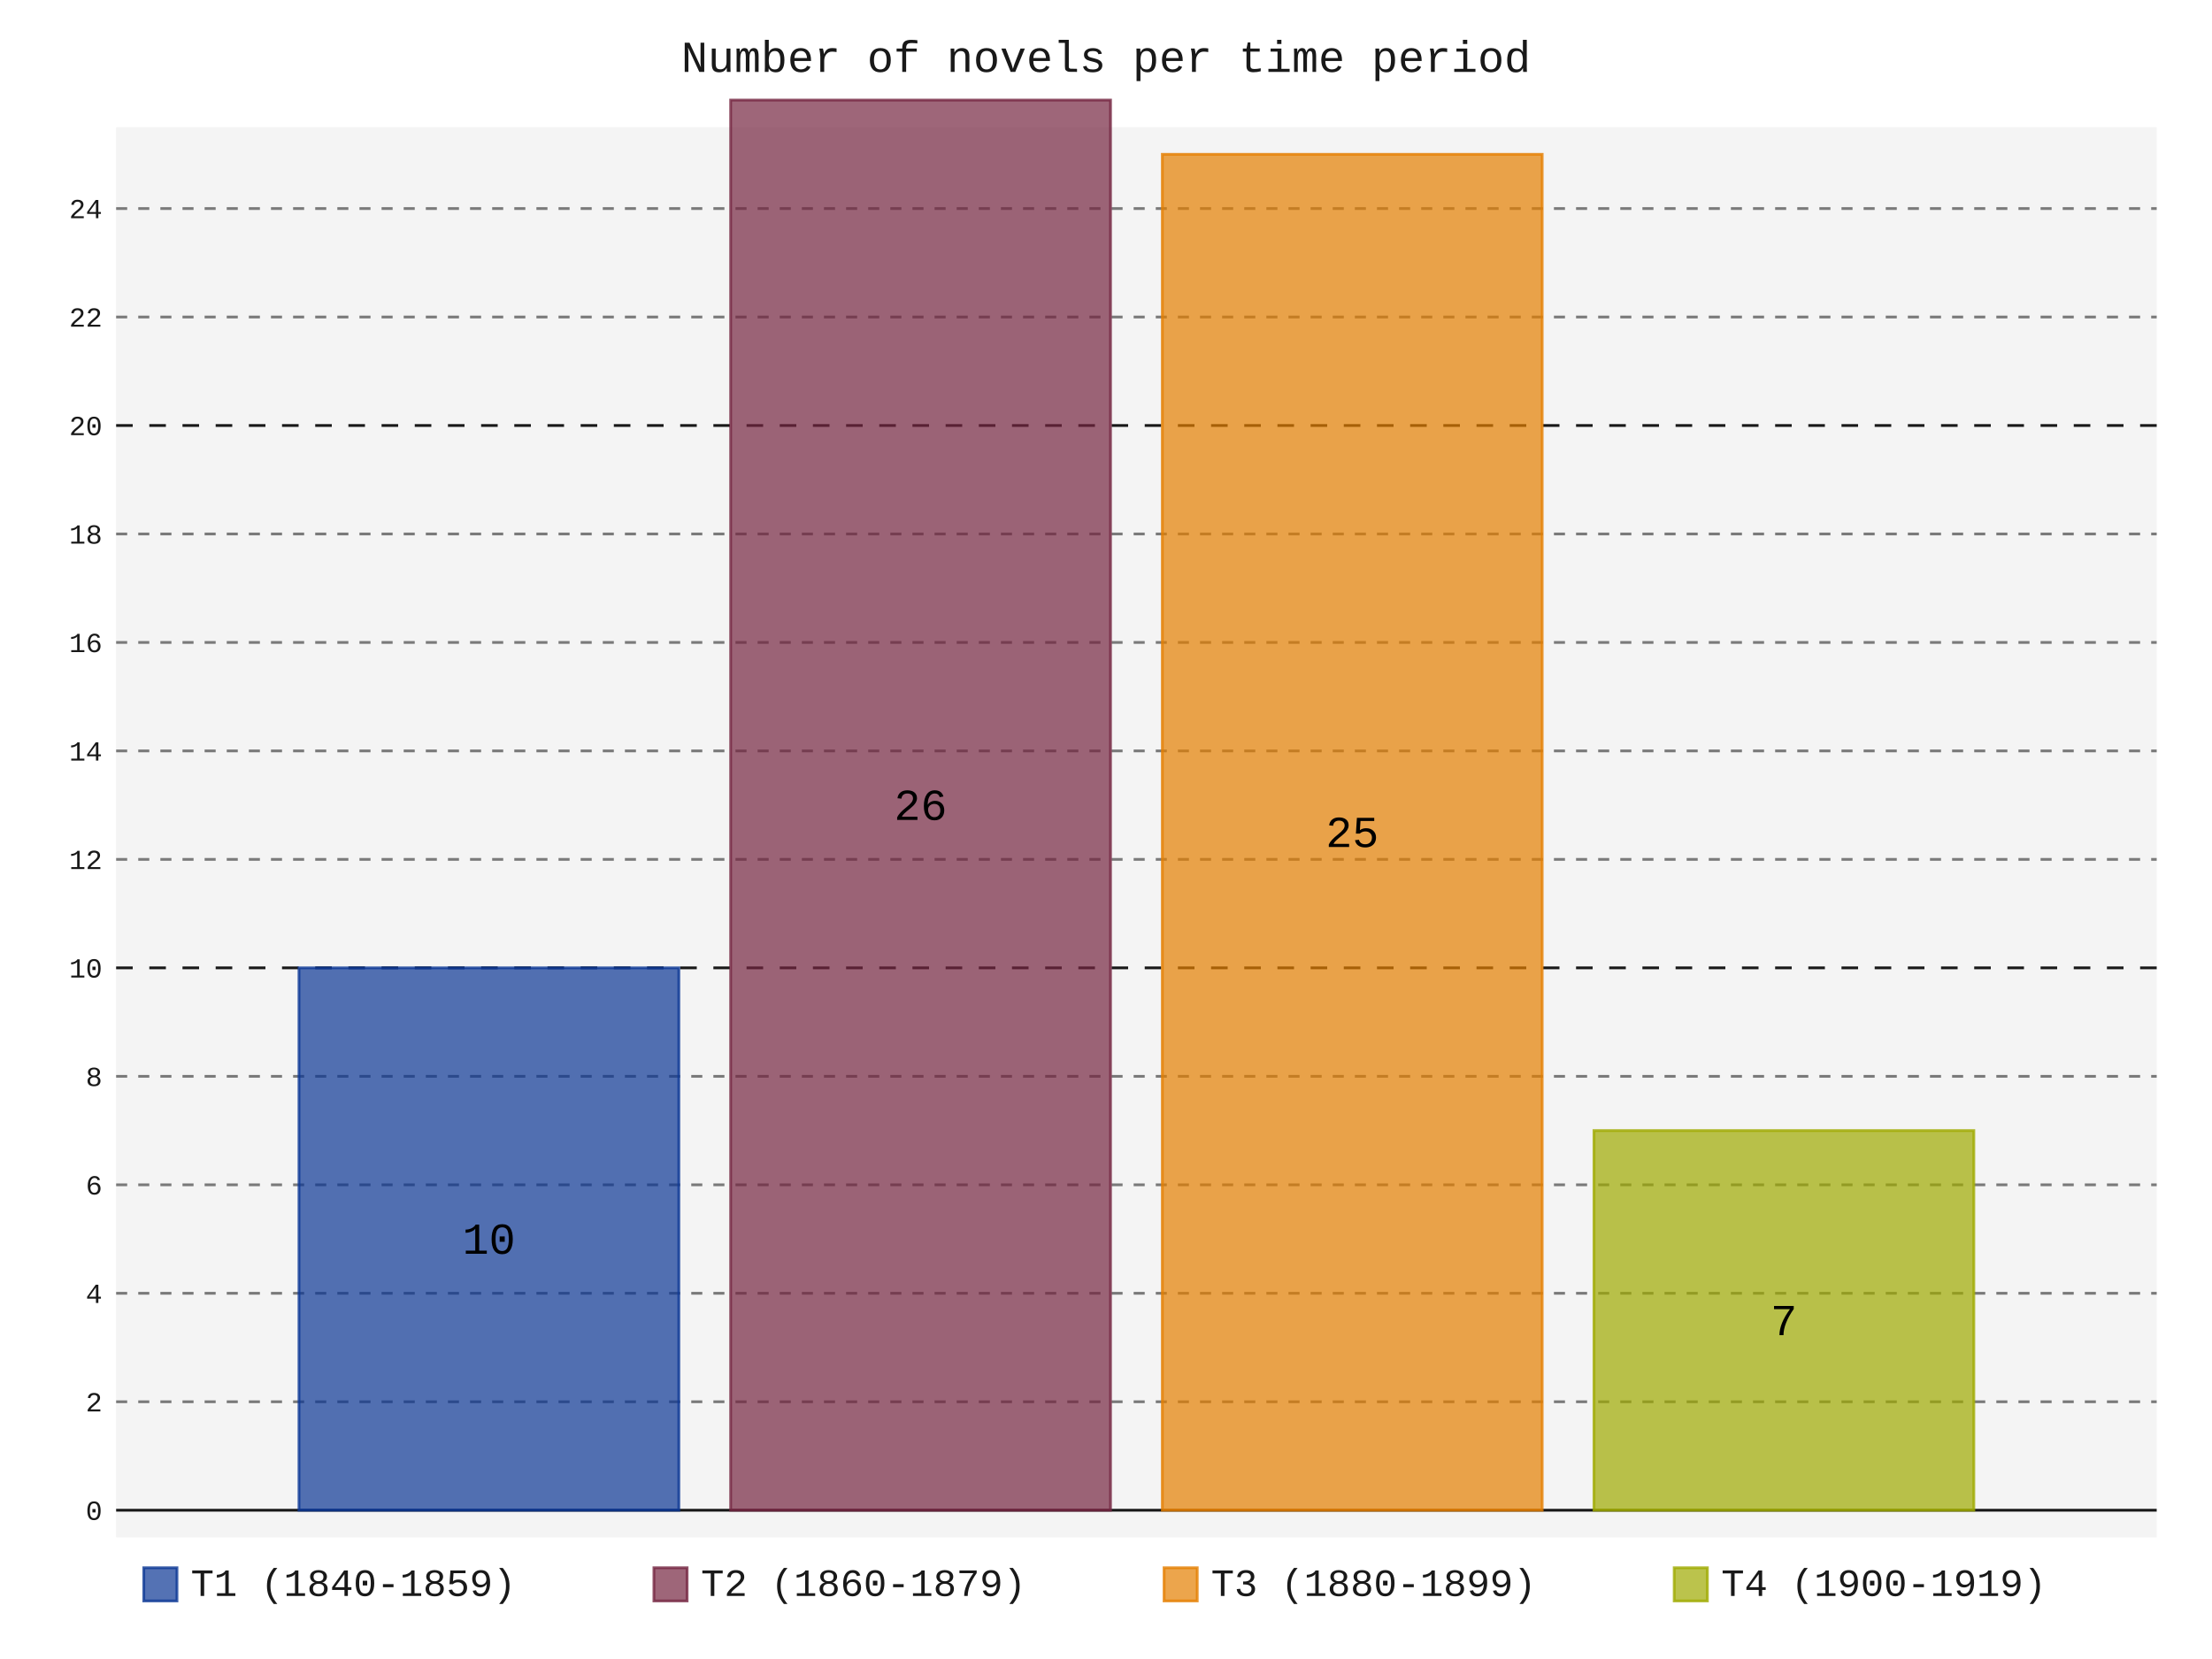
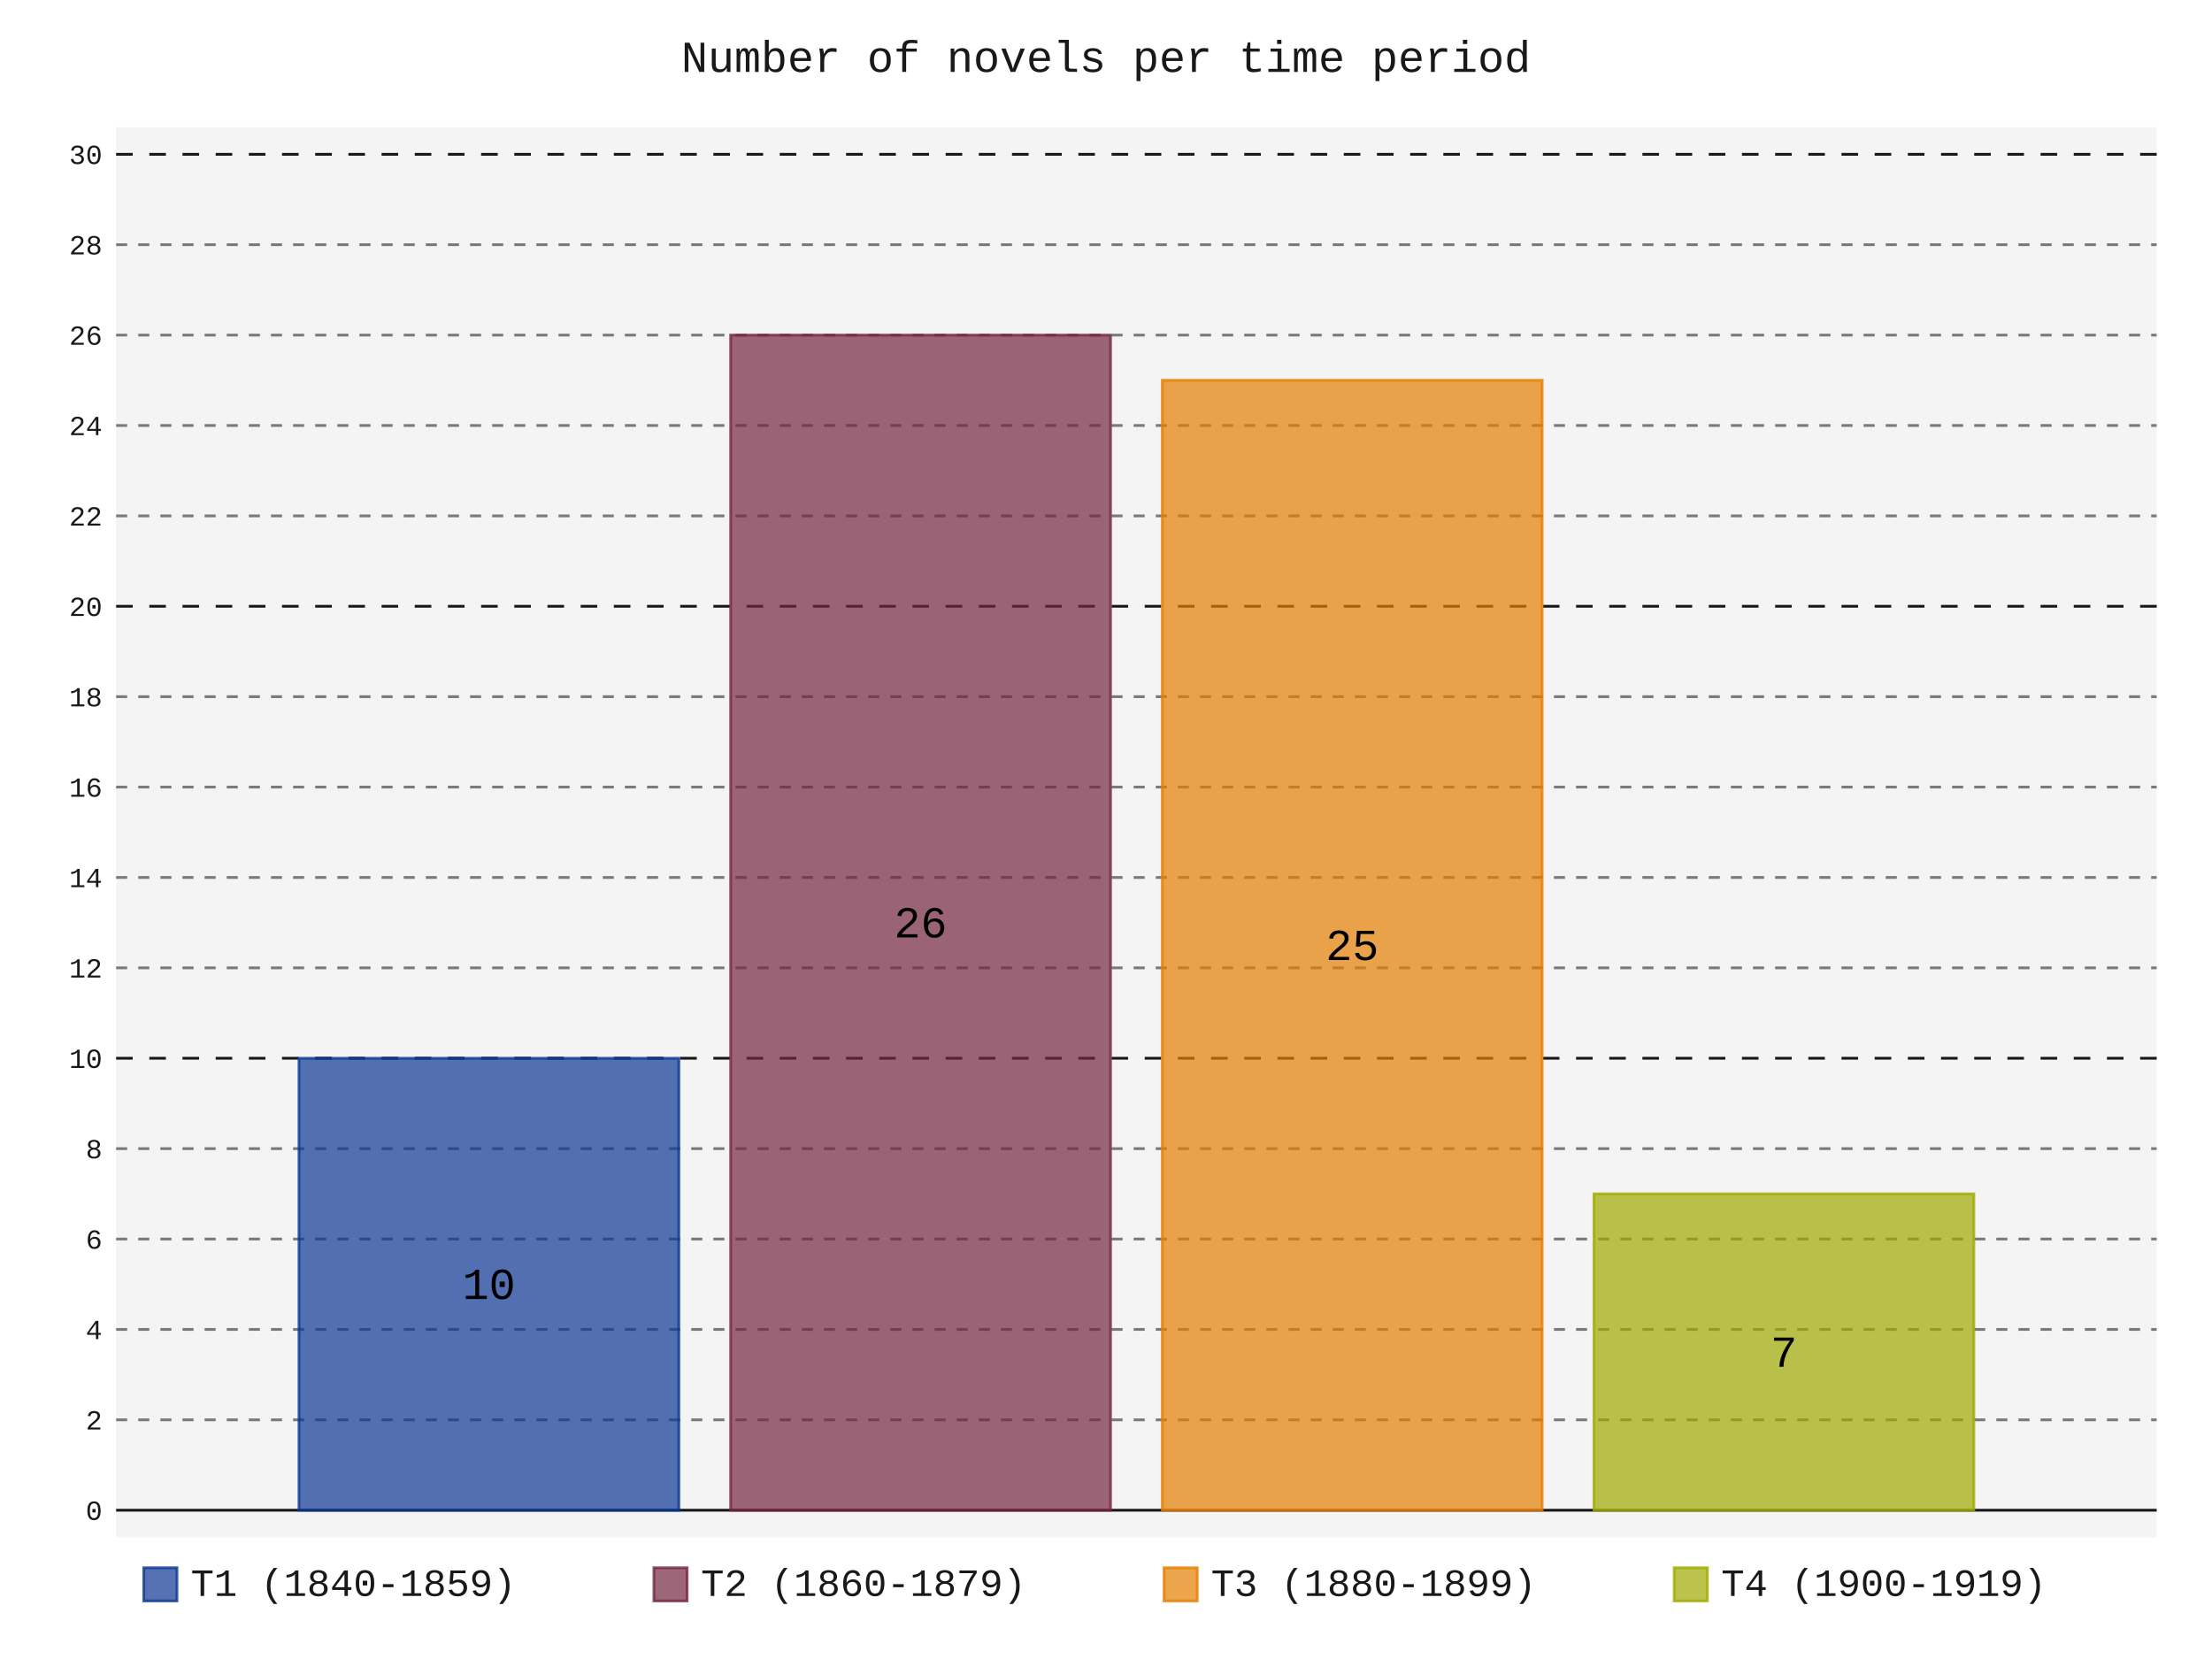
- <svg xmlns="http://www.w3.org/2000/svg" id="chart-f4f41c75-6503-498e-9658-8968ea4d1721" class="pygal-chart" viewBox="0 0 800 600">
+ <svg xmlns="http://www.w3.org/2000/svg" id="chart-fcac4cd1-df0c-448c-a540-0eaf9d872a46" class="pygal-chart" viewBox="0 0 800 600">
  <defs>
-     <style type="text/css">#chart-f4f41c75-6503-498e-9658-8968ea4d1721{-webkit-user-select:none;-webkit-font-smoothing:antialiased;font-family:Consolas,"Liberation Mono",Menlo,Courier,monospace}#chart-f4f41c75-6503-498e-9658-8968ea4d1721 .title{font-family:Consolas,"Liberation Mono",Menlo,Courier,monospace;font-size:16px}#chart-f4f41c75-6503-498e-9658-8968ea4d1721 .legends .legend text{font-family:Consolas,"Liberation Mono",Menlo,Courier,monospace;font-size:14px}#chart-f4f41c75-6503-498e-9658-8968ea4d1721 .axis text{font-family:Consolas,"Liberation Mono",Menlo,Courier,monospace;font-size:10px}#chart-f4f41c75-6503-498e-9658-8968ea4d1721 .axis text.major{font-family:Consolas,"Liberation Mono",Menlo,Courier,monospace;font-size:10px}#chart-f4f41c75-6503-498e-9658-8968ea4d1721 .text-overlay text.value{font-family:Consolas,"Liberation Mono",Menlo,Courier,monospace;font-size:16px}#chart-f4f41c75-6503-498e-9658-8968ea4d1721 .text-overlay text.label{font-family:Consolas,"Liberation Mono",Menlo,Courier,monospace;font-size:10px}#chart-f4f41c75-6503-498e-9658-8968ea4d1721 .tooltip{font-family:Consolas,"Liberation Mono",Menlo,Courier,monospace;font-size:14px}#chart-f4f41c75-6503-498e-9658-8968ea4d1721 text.no_data{font-family:Consolas,"Liberation Mono",Menlo,Courier,monospace;font-size:64px}
- #chart-f4f41c75-6503-498e-9658-8968ea4d1721{background-color:transparent}#chart-f4f41c75-6503-498e-9658-8968ea4d1721 path,#chart-f4f41c75-6503-498e-9658-8968ea4d1721 line,#chart-f4f41c75-6503-498e-9658-8968ea4d1721 rect,#chart-f4f41c75-6503-498e-9658-8968ea4d1721 circle{-webkit-transition:150ms;-moz-transition:150ms;transition:150ms}#chart-f4f41c75-6503-498e-9658-8968ea4d1721 .graph &gt; .background{fill:transparent}#chart-f4f41c75-6503-498e-9658-8968ea4d1721 .plot &gt; .background{fill:rgba(240,240,240,0.7)}#chart-f4f41c75-6503-498e-9658-8968ea4d1721 .graph{fill:rgba(0,0,0,0.9)}#chart-f4f41c75-6503-498e-9658-8968ea4d1721 text.no_data{fill:rgba(0,0,0,0.9)}#chart-f4f41c75-6503-498e-9658-8968ea4d1721 .title{fill:rgba(0,0,0,0.9)}#chart-f4f41c75-6503-498e-9658-8968ea4d1721 .legends .legend text{fill:rgba(0,0,0,0.9)}#chart-f4f41c75-6503-498e-9658-8968ea4d1721 .legends .legend:hover text{fill:rgba(0,0,0,0.9)}#chart-f4f41c75-6503-498e-9658-8968ea4d1721 .axis .line{stroke:rgba(0,0,0,0.9)}#chart-f4f41c75-6503-498e-9658-8968ea4d1721 .axis .guide.line{stroke:rgba(0,0,0,0.5)}#chart-f4f41c75-6503-498e-9658-8968ea4d1721 .axis .major.line{stroke:rgba(0,0,0,0.9)}#chart-f4f41c75-6503-498e-9658-8968ea4d1721 .axis text.major{fill:rgba(0,0,0,0.9)}#chart-f4f41c75-6503-498e-9658-8968ea4d1721 .axis.y .guides:hover .guide.line,#chart-f4f41c75-6503-498e-9658-8968ea4d1721 .line-graph .axis.x .guides:hover .guide.line,#chart-f4f41c75-6503-498e-9658-8968ea4d1721 .stackedline-graph .axis.x .guides:hover .guide.line,#chart-f4f41c75-6503-498e-9658-8968ea4d1721 .xy-graph .axis.x .guides:hover .guide.line{stroke:rgba(0,0,0,0.9)}#chart-f4f41c75-6503-498e-9658-8968ea4d1721 .axis .guides:hover text{fill:rgba(0,0,0,0.9)}#chart-f4f41c75-6503-498e-9658-8968ea4d1721 .reactive{fill-opacity:.7;stroke-opacity:.8}#chart-f4f41c75-6503-498e-9658-8968ea4d1721 .ci{stroke:rgba(0,0,0,0.9)}#chart-f4f41c75-6503-498e-9658-8968ea4d1721 .reactive.active,#chart-f4f41c75-6503-498e-9658-8968ea4d1721 .active .reactive{fill-opacity:.8;stroke-opacity:.9;stroke-width:4}#chart-f4f41c75-6503-498e-9658-8968ea4d1721 .ci .reactive.active{stroke-width:1.5}#chart-f4f41c75-6503-498e-9658-8968ea4d1721 .series text{fill:rgba(0,0,0,0.9)}#chart-f4f41c75-6503-498e-9658-8968ea4d1721 .tooltip rect{fill:rgba(240,240,240,0.7);stroke:rgba(0,0,0,0.9);-webkit-transition:opacity 150ms;-moz-transition:opacity 150ms;transition:opacity 150ms}#chart-f4f41c75-6503-498e-9658-8968ea4d1721 .tooltip .label{fill:rgba(0,0,0,0.9)}#chart-f4f41c75-6503-498e-9658-8968ea4d1721 .tooltip .label{fill:rgba(0,0,0,0.9)}#chart-f4f41c75-6503-498e-9658-8968ea4d1721 .tooltip .legend{font-size:.8em;fill:rgba(0,0,0,0.5)}#chart-f4f41c75-6503-498e-9658-8968ea4d1721 .tooltip .x_label{font-size:.6em;fill:rgba(0,0,0,0.9)}#chart-f4f41c75-6503-498e-9658-8968ea4d1721 .tooltip .xlink{font-size:.5em;text-decoration:underline}#chart-f4f41c75-6503-498e-9658-8968ea4d1721 .tooltip .value{font-size:1.5em}#chart-f4f41c75-6503-498e-9658-8968ea4d1721 .bound{font-size:.5em}#chart-f4f41c75-6503-498e-9658-8968ea4d1721 .max-value{font-size:.75em;fill:rgba(0,0,0,0.5)}#chart-f4f41c75-6503-498e-9658-8968ea4d1721 .map-element{fill:rgba(240,240,240,0.7);stroke:rgba(0,0,0,0.5) !important}#chart-f4f41c75-6503-498e-9658-8968ea4d1721 .map-element .reactive{fill-opacity:inherit;stroke-opacity:inherit}#chart-f4f41c75-6503-498e-9658-8968ea4d1721 .color-0,#chart-f4f41c75-6503-498e-9658-8968ea4d1721 .color-0 a:visited{stroke:rgb(12,55,149);fill:rgb(12,55,149)}#chart-f4f41c75-6503-498e-9658-8968ea4d1721 .color-1,#chart-f4f41c75-6503-498e-9658-8968ea4d1721 .color-1 a:visited{stroke:rgb(117,38,65);fill:rgb(117,38,65)}#chart-f4f41c75-6503-498e-9658-8968ea4d1721 .color-2,#chart-f4f41c75-6503-498e-9658-8968ea4d1721 .color-2 a:visited{stroke:rgb(228,127,0);fill:rgb(228,127,0)}#chart-f4f41c75-6503-498e-9658-8968ea4d1721 .color-3,#chart-f4f41c75-6503-498e-9658-8968ea4d1721 .color-3 a:visited{stroke:rgb(159,170,0);fill:rgb(159,170,0)}#chart-f4f41c75-6503-498e-9658-8968ea4d1721 .text-overlay .color-0 text{fill:black}#chart-f4f41c75-6503-498e-9658-8968ea4d1721 .text-overlay .color-1 text{fill:black}#chart-f4f41c75-6503-498e-9658-8968ea4d1721 .text-overlay .color-2 text{fill:black}#chart-f4f41c75-6503-498e-9658-8968ea4d1721 .text-overlay .color-3 text{fill:black}
- #chart-f4f41c75-6503-498e-9658-8968ea4d1721 text.no_data{text-anchor:middle}#chart-f4f41c75-6503-498e-9658-8968ea4d1721 .guide.line{fill:none}#chart-f4f41c75-6503-498e-9658-8968ea4d1721 .centered{text-anchor:middle}#chart-f4f41c75-6503-498e-9658-8968ea4d1721 .title{text-anchor:middle}#chart-f4f41c75-6503-498e-9658-8968ea4d1721 .legends .legend text{fill-opacity:1}#chart-f4f41c75-6503-498e-9658-8968ea4d1721 .axis.x text{text-anchor:middle}#chart-f4f41c75-6503-498e-9658-8968ea4d1721 .axis.x:not(.web) text[transform]{text-anchor:start}#chart-f4f41c75-6503-498e-9658-8968ea4d1721 .axis.x:not(.web) text[transform].backwards{text-anchor:end}#chart-f4f41c75-6503-498e-9658-8968ea4d1721 .axis.y text{text-anchor:end}#chart-f4f41c75-6503-498e-9658-8968ea4d1721 .axis.y text[transform].backwards{text-anchor:start}#chart-f4f41c75-6503-498e-9658-8968ea4d1721 .axis.y2 text{text-anchor:start}#chart-f4f41c75-6503-498e-9658-8968ea4d1721 .axis.y2 text[transform].backwards{text-anchor:end}#chart-f4f41c75-6503-498e-9658-8968ea4d1721 .axis .guide.line{stroke-dasharray:4,4}#chart-f4f41c75-6503-498e-9658-8968ea4d1721 .axis .major.guide.line{stroke-dasharray:6,6}#chart-f4f41c75-6503-498e-9658-8968ea4d1721 .horizontal .axis.y .guide.line,#chart-f4f41c75-6503-498e-9658-8968ea4d1721 .horizontal .axis.y2 .guide.line,#chart-f4f41c75-6503-498e-9658-8968ea4d1721 .vertical .axis.x .guide.line{opacity:0}#chart-f4f41c75-6503-498e-9658-8968ea4d1721 .horizontal .axis.always_show .guide.line,#chart-f4f41c75-6503-498e-9658-8968ea4d1721 .vertical .axis.always_show .guide.line{opacity:1 !important}#chart-f4f41c75-6503-498e-9658-8968ea4d1721 .axis.y .guides:hover .guide.line,#chart-f4f41c75-6503-498e-9658-8968ea4d1721 .axis.y2 .guides:hover .guide.line,#chart-f4f41c75-6503-498e-9658-8968ea4d1721 .axis.x .guides:hover .guide.line{opacity:1}#chart-f4f41c75-6503-498e-9658-8968ea4d1721 .axis .guides:hover text{opacity:1}#chart-f4f41c75-6503-498e-9658-8968ea4d1721 .nofill{fill:none}#chart-f4f41c75-6503-498e-9658-8968ea4d1721 .subtle-fill{fill-opacity:.2}#chart-f4f41c75-6503-498e-9658-8968ea4d1721 .dot{stroke-width:1px;fill-opacity:1}#chart-f4f41c75-6503-498e-9658-8968ea4d1721 .dot.active{stroke-width:5px}#chart-f4f41c75-6503-498e-9658-8968ea4d1721 .dot.negative{fill:transparent}#chart-f4f41c75-6503-498e-9658-8968ea4d1721 text,#chart-f4f41c75-6503-498e-9658-8968ea4d1721 tspan{stroke:none !important}#chart-f4f41c75-6503-498e-9658-8968ea4d1721 .series text.active{opacity:1}#chart-f4f41c75-6503-498e-9658-8968ea4d1721 .tooltip rect{fill-opacity:.95;stroke-width:.5}#chart-f4f41c75-6503-498e-9658-8968ea4d1721 .tooltip text{fill-opacity:1}#chart-f4f41c75-6503-498e-9658-8968ea4d1721 .showable{visibility:hidden}#chart-f4f41c75-6503-498e-9658-8968ea4d1721 .showable.shown{visibility:visible}#chart-f4f41c75-6503-498e-9658-8968ea4d1721 .gauge-background{fill:rgba(229,229,229,1);stroke:none}#chart-f4f41c75-6503-498e-9658-8968ea4d1721 .bg-lines{stroke:transparent;stroke-width:2px}</style>
+     <style type="text/css">#chart-fcac4cd1-df0c-448c-a540-0eaf9d872a46{-webkit-user-select:none;-webkit-font-smoothing:antialiased;font-family:Consolas,"Liberation Mono",Menlo,Courier,monospace}#chart-fcac4cd1-df0c-448c-a540-0eaf9d872a46 .title{font-family:Consolas,"Liberation Mono",Menlo,Courier,monospace;font-size:16px}#chart-fcac4cd1-df0c-448c-a540-0eaf9d872a46 .legends .legend text{font-family:Consolas,"Liberation Mono",Menlo,Courier,monospace;font-size:14px}#chart-fcac4cd1-df0c-448c-a540-0eaf9d872a46 .axis text{font-family:Consolas,"Liberation Mono",Menlo,Courier,monospace;font-size:10px}#chart-fcac4cd1-df0c-448c-a540-0eaf9d872a46 .axis text.major{font-family:Consolas,"Liberation Mono",Menlo,Courier,monospace;font-size:10px}#chart-fcac4cd1-df0c-448c-a540-0eaf9d872a46 .text-overlay text.value{font-family:Consolas,"Liberation Mono",Menlo,Courier,monospace;font-size:16px}#chart-fcac4cd1-df0c-448c-a540-0eaf9d872a46 .text-overlay text.label{font-family:Consolas,"Liberation Mono",Menlo,Courier,monospace;font-size:10px}#chart-fcac4cd1-df0c-448c-a540-0eaf9d872a46 .tooltip{font-family:Consolas,"Liberation Mono",Menlo,Courier,monospace;font-size:14px}#chart-fcac4cd1-df0c-448c-a540-0eaf9d872a46 text.no_data{font-family:Consolas,"Liberation Mono",Menlo,Courier,monospace;font-size:64px}
+ #chart-fcac4cd1-df0c-448c-a540-0eaf9d872a46{background-color:transparent}#chart-fcac4cd1-df0c-448c-a540-0eaf9d872a46 path,#chart-fcac4cd1-df0c-448c-a540-0eaf9d872a46 line,#chart-fcac4cd1-df0c-448c-a540-0eaf9d872a46 rect,#chart-fcac4cd1-df0c-448c-a540-0eaf9d872a46 circle{-webkit-transition:150ms;-moz-transition:150ms;transition:150ms}#chart-fcac4cd1-df0c-448c-a540-0eaf9d872a46 .graph &gt; .background{fill:transparent}#chart-fcac4cd1-df0c-448c-a540-0eaf9d872a46 .plot &gt; .background{fill:rgba(240,240,240,0.7)}#chart-fcac4cd1-df0c-448c-a540-0eaf9d872a46 .graph{fill:rgba(0,0,0,0.9)}#chart-fcac4cd1-df0c-448c-a540-0eaf9d872a46 text.no_data{fill:rgba(0,0,0,0.9)}#chart-fcac4cd1-df0c-448c-a540-0eaf9d872a46 .title{fill:rgba(0,0,0,0.9)}#chart-fcac4cd1-df0c-448c-a540-0eaf9d872a46 .legends .legend text{fill:rgba(0,0,0,0.9)}#chart-fcac4cd1-df0c-448c-a540-0eaf9d872a46 .legends .legend:hover text{fill:rgba(0,0,0,0.9)}#chart-fcac4cd1-df0c-448c-a540-0eaf9d872a46 .axis .line{stroke:rgba(0,0,0,0.9)}#chart-fcac4cd1-df0c-448c-a540-0eaf9d872a46 .axis .guide.line{stroke:rgba(0,0,0,0.5)}#chart-fcac4cd1-df0c-448c-a540-0eaf9d872a46 .axis .major.line{stroke:rgba(0,0,0,0.9)}#chart-fcac4cd1-df0c-448c-a540-0eaf9d872a46 .axis text.major{fill:rgba(0,0,0,0.9)}#chart-fcac4cd1-df0c-448c-a540-0eaf9d872a46 .axis.y .guides:hover .guide.line,#chart-fcac4cd1-df0c-448c-a540-0eaf9d872a46 .line-graph .axis.x .guides:hover .guide.line,#chart-fcac4cd1-df0c-448c-a540-0eaf9d872a46 .stackedline-graph .axis.x .guides:hover .guide.line,#chart-fcac4cd1-df0c-448c-a540-0eaf9d872a46 .xy-graph .axis.x .guides:hover .guide.line{stroke:rgba(0,0,0,0.9)}#chart-fcac4cd1-df0c-448c-a540-0eaf9d872a46 .axis .guides:hover text{fill:rgba(0,0,0,0.9)}#chart-fcac4cd1-df0c-448c-a540-0eaf9d872a46 .reactive{fill-opacity:.7;stroke-opacity:.8}#chart-fcac4cd1-df0c-448c-a540-0eaf9d872a46 .ci{stroke:rgba(0,0,0,0.9)}#chart-fcac4cd1-df0c-448c-a540-0eaf9d872a46 .reactive.active,#chart-fcac4cd1-df0c-448c-a540-0eaf9d872a46 .active .reactive{fill-opacity:.8;stroke-opacity:.9;stroke-width:4}#chart-fcac4cd1-df0c-448c-a540-0eaf9d872a46 .ci .reactive.active{stroke-width:1.5}#chart-fcac4cd1-df0c-448c-a540-0eaf9d872a46 .series text{fill:rgba(0,0,0,0.9)}#chart-fcac4cd1-df0c-448c-a540-0eaf9d872a46 .tooltip rect{fill:rgba(240,240,240,0.7);stroke:rgba(0,0,0,0.9);-webkit-transition:opacity 150ms;-moz-transition:opacity 150ms;transition:opacity 150ms}#chart-fcac4cd1-df0c-448c-a540-0eaf9d872a46 .tooltip .label{fill:rgba(0,0,0,0.9)}#chart-fcac4cd1-df0c-448c-a540-0eaf9d872a46 .tooltip .label{fill:rgba(0,0,0,0.9)}#chart-fcac4cd1-df0c-448c-a540-0eaf9d872a46 .tooltip .legend{font-size:.8em;fill:rgba(0,0,0,0.5)}#chart-fcac4cd1-df0c-448c-a540-0eaf9d872a46 .tooltip .x_label{font-size:.6em;fill:rgba(0,0,0,0.9)}#chart-fcac4cd1-df0c-448c-a540-0eaf9d872a46 .tooltip .xlink{font-size:.5em;text-decoration:underline}#chart-fcac4cd1-df0c-448c-a540-0eaf9d872a46 .tooltip .value{font-size:1.5em}#chart-fcac4cd1-df0c-448c-a540-0eaf9d872a46 .bound{font-size:.5em}#chart-fcac4cd1-df0c-448c-a540-0eaf9d872a46 .max-value{font-size:.75em;fill:rgba(0,0,0,0.5)}#chart-fcac4cd1-df0c-448c-a540-0eaf9d872a46 .map-element{fill:rgba(240,240,240,0.7);stroke:rgba(0,0,0,0.5) !important}#chart-fcac4cd1-df0c-448c-a540-0eaf9d872a46 .map-element .reactive{fill-opacity:inherit;stroke-opacity:inherit}#chart-fcac4cd1-df0c-448c-a540-0eaf9d872a46 .color-0,#chart-fcac4cd1-df0c-448c-a540-0eaf9d872a46 .color-0 a:visited{stroke:rgb(12,55,149);fill:rgb(12,55,149)}#chart-fcac4cd1-df0c-448c-a540-0eaf9d872a46 .color-1,#chart-fcac4cd1-df0c-448c-a540-0eaf9d872a46 .color-1 a:visited{stroke:rgb(117,38,65);fill:rgb(117,38,65)}#chart-fcac4cd1-df0c-448c-a540-0eaf9d872a46 .color-2,#chart-fcac4cd1-df0c-448c-a540-0eaf9d872a46 .color-2 a:visited{stroke:rgb(228,127,0);fill:rgb(228,127,0)}#chart-fcac4cd1-df0c-448c-a540-0eaf9d872a46 .color-3,#chart-fcac4cd1-df0c-448c-a540-0eaf9d872a46 .color-3 a:visited{stroke:rgb(159,170,0);fill:rgb(159,170,0)}#chart-fcac4cd1-df0c-448c-a540-0eaf9d872a46 .text-overlay .color-0 text{fill:black}#chart-fcac4cd1-df0c-448c-a540-0eaf9d872a46 .text-overlay .color-1 text{fill:black}#chart-fcac4cd1-df0c-448c-a540-0eaf9d872a46 .text-overlay .color-2 text{fill:black}#chart-fcac4cd1-df0c-448c-a540-0eaf9d872a46 .text-overlay .color-3 text{fill:black}
+ #chart-fcac4cd1-df0c-448c-a540-0eaf9d872a46 text.no_data{text-anchor:middle}#chart-fcac4cd1-df0c-448c-a540-0eaf9d872a46 .guide.line{fill:none}#chart-fcac4cd1-df0c-448c-a540-0eaf9d872a46 .centered{text-anchor:middle}#chart-fcac4cd1-df0c-448c-a540-0eaf9d872a46 .title{text-anchor:middle}#chart-fcac4cd1-df0c-448c-a540-0eaf9d872a46 .legends .legend text{fill-opacity:1}#chart-fcac4cd1-df0c-448c-a540-0eaf9d872a46 .axis.x text{text-anchor:middle}#chart-fcac4cd1-df0c-448c-a540-0eaf9d872a46 .axis.x:not(.web) text[transform]{text-anchor:start}#chart-fcac4cd1-df0c-448c-a540-0eaf9d872a46 .axis.x:not(.web) text[transform].backwards{text-anchor:end}#chart-fcac4cd1-df0c-448c-a540-0eaf9d872a46 .axis.y text{text-anchor:end}#chart-fcac4cd1-df0c-448c-a540-0eaf9d872a46 .axis.y text[transform].backwards{text-anchor:start}#chart-fcac4cd1-df0c-448c-a540-0eaf9d872a46 .axis.y2 text{text-anchor:start}#chart-fcac4cd1-df0c-448c-a540-0eaf9d872a46 .axis.y2 text[transform].backwards{text-anchor:end}#chart-fcac4cd1-df0c-448c-a540-0eaf9d872a46 .axis .guide.line{stroke-dasharray:4,4}#chart-fcac4cd1-df0c-448c-a540-0eaf9d872a46 .axis .major.guide.line{stroke-dasharray:6,6}#chart-fcac4cd1-df0c-448c-a540-0eaf9d872a46 .horizontal .axis.y .guide.line,#chart-fcac4cd1-df0c-448c-a540-0eaf9d872a46 .horizontal .axis.y2 .guide.line,#chart-fcac4cd1-df0c-448c-a540-0eaf9d872a46 .vertical .axis.x .guide.line{opacity:0}#chart-fcac4cd1-df0c-448c-a540-0eaf9d872a46 .horizontal .axis.always_show .guide.line,#chart-fcac4cd1-df0c-448c-a540-0eaf9d872a46 .vertical .axis.always_show .guide.line{opacity:1 !important}#chart-fcac4cd1-df0c-448c-a540-0eaf9d872a46 .axis.y .guides:hover .guide.line,#chart-fcac4cd1-df0c-448c-a540-0eaf9d872a46 .axis.y2 .guides:hover .guide.line,#chart-fcac4cd1-df0c-448c-a540-0eaf9d872a46 .axis.x .guides:hover .guide.line{opacity:1}#chart-fcac4cd1-df0c-448c-a540-0eaf9d872a46 .axis .guides:hover text{opacity:1}#chart-fcac4cd1-df0c-448c-a540-0eaf9d872a46 .nofill{fill:none}#chart-fcac4cd1-df0c-448c-a540-0eaf9d872a46 .subtle-fill{fill-opacity:.2}#chart-fcac4cd1-df0c-448c-a540-0eaf9d872a46 .dot{stroke-width:1px;fill-opacity:1}#chart-fcac4cd1-df0c-448c-a540-0eaf9d872a46 .dot.active{stroke-width:5px}#chart-fcac4cd1-df0c-448c-a540-0eaf9d872a46 .dot.negative{fill:transparent}#chart-fcac4cd1-df0c-448c-a540-0eaf9d872a46 text,#chart-fcac4cd1-df0c-448c-a540-0eaf9d872a46 tspan{stroke:none !important}#chart-fcac4cd1-df0c-448c-a540-0eaf9d872a46 .series text.active{opacity:1}#chart-fcac4cd1-df0c-448c-a540-0eaf9d872a46 .tooltip rect{fill-opacity:.95;stroke-width:.5}#chart-fcac4cd1-df0c-448c-a540-0eaf9d872a46 .tooltip text{fill-opacity:1}#chart-fcac4cd1-df0c-448c-a540-0eaf9d872a46 .showable{visibility:hidden}#chart-fcac4cd1-df0c-448c-a540-0eaf9d872a46 .showable.shown{visibility:visible}#chart-fcac4cd1-df0c-448c-a540-0eaf9d872a46 .gauge-background{fill:rgba(229,229,229,1);stroke:none}#chart-fcac4cd1-df0c-448c-a540-0eaf9d872a46 .bg-lines{stroke:transparent;stroke-width:2px}</style>
  </defs>
  <g class="graph bar-graph vertical">
    <rect class="background" height="600" width="800" x="0" y="0" />
    <g class="plot" transform="translate(42, 46)">
      <rect class="background" height="510.0" width="738.0" x="0" y="0" />
      <g class="axis y always_show">
        <g class="guides">
          <path class="axis major line" d="M0 500.192 h738" />
          <text class="major" x="-5" y="503.692">0</text>
        </g>
        <g class="guides">
-           <path class="guide line" d="M0 460.962 h738" />
-           <text class="" x="-5" y="464.462">2</text>
+           <path class="guide line" d="M0 467.5 h738" />
+           <text class="" x="-5" y="471.0">2</text>
        </g>
        <g class="guides">
-           <path class="guide line" d="M0 421.731 h738" />
-           <text class="" x="-5" y="425.231">4</text>
+           <path class="guide line" d="M0 434.808 h738" />
+           <text class="" x="-5" y="438.308">4</text>
        </g>
        <g class="guides">
-           <path class="guide line" d="M0 382.5 h738" />
-           <text class="" x="-5" y="386.0">6</text>
+           <path class="guide line" d="M0 402.115 h738" />
+           <text class="" x="-5" y="405.615">6</text>
        </g>
        <g class="guides">
-           <path class="guide line" d="M0 343.269 h738" />
-           <text class="" x="-5" y="346.769">8</text>
+           <path class="guide line" d="M0 369.423 h738" />
+           <text class="" x="-5" y="372.923">8</text>
        </g>
        <g class="guides">
-           <path class="major guide line" d="M0 304.038 h738" />
-           <text class="major" x="-5" y="307.538">10</text>
+           <path class="major guide line" d="M0 336.731 h738" />
+           <text class="major" x="-5" y="340.231">10</text>
        </g>
        <g class="guides">
-           <path class="guide line" d="M0 264.808 h738" />
-           <text class="" x="-5" y="268.308">12</text>
+           <path class="guide line" d="M0 304.038 h738" />
+           <text class="" x="-5" y="307.538">12</text>
        </g>
        <g class="guides">
-           <path class="guide line" d="M0 225.577 h738" />
-           <text class="" x="-5" y="229.077">14</text>
+           <path class="guide line" d="M0 271.346 h738" />
+           <text class="" x="-5" y="274.846">14</text>
        </g>
        <g class="guides">
-           <path class="guide line" d="M0 186.346 h738" />
-           <text class="" x="-5" y="189.846">16</text>
+           <path class="guide line" d="M0 238.654 h738" />
+           <text class="" x="-5" y="242.154">16</text>
        </g>
        <g class="guides">
-           <path class="guide line" d="M0 147.115 h738" />
-           <text class="" x="-5" y="150.615">18</text>
+           <path class="guide line" d="M0 205.962 h738" />
+           <text class="" x="-5" y="209.462">18</text>
        </g>
        <g class="guides">
-           <path class="major guide line" d="M0 107.885 h738" />
-           <text class="major" x="-5" y="111.385">20</text>
+           <path class="major guide line" d="M0 173.269 h738" />
+           <text class="major" x="-5" y="176.769">20</text>
        </g>
        <g class="guides">
-           <path class="guide line" d="M0 68.654 h738" />
-           <text class="" x="-5" y="72.154">22</text>
+           <path class="guide line" d="M0 140.577 h738" />
+           <text class="" x="-5" y="144.077">22</text>
        </g>
        <g class="guides">
-           <path class="guide line" d="M0 29.423 h738" />
-           <text class="" x="-5" y="32.923">24</text>
+           <path class="guide line" d="M0 107.885 h738" />
+           <text class="" x="-5" y="111.385">24</text>
+         </g>
+         <g class="guides">
+           <path class="guide line" d="M0 75.192 h738" />
+           <text class="" x="-5" y="78.692">26</text>
+         </g>
+         <g class="guides">
+           <path class="guide line" d="M0 42.5 h738" />
+           <text class="" x="-5" y="46">28</text>
+         </g>
+         <g class="guides">
+           <path class="major guide line" d="M0 9.808 h738" />
+           <text class="major" x="-5" y="13.308">30</text>
        </g>
      </g>
      <g class="series serie-0 color-0">
        <g class="bars">
          <g class="bar">
-             <rect class="rect reactive tooltip-trigger" height="196.154" rx="0" ry="0" width="137.382" x="66.136" y="304.038" />
+             <rect class="rect reactive tooltip-trigger" height="163.462" rx="0" ry="0" width="137.382" x="66.136" y="336.731" />
          </g>
        </g>
      </g>
      <g class="series serie-1 color-1">
        <g class="bars">
          <g class="bar">
-             <rect class="rect reactive tooltip-trigger" height="510" rx="0" ry="0" width="137.382" x="222.252" y="-9.808" />
+             <rect class="rect reactive tooltip-trigger" height="425" rx="0" ry="0" width="137.382" x="222.252" y="75.192" />
          </g>
        </g>
      </g>
      <g class="series serie-2 color-2">
        <g class="bars">
          <g class="bar">
-             <rect class="rect reactive tooltip-trigger" height="490.385" rx="0" ry="0" width="137.382" x="378.367" y="9.808" />
+             <rect class="rect reactive tooltip-trigger" height="408.654" rx="0" ry="0" width="137.382" x="378.367" y="91.538" />
          </g>
        </g>
      </g>
      <g class="series serie-3 color-3">
        <g class="bars">
          <g class="bar">
-             <rect class="rect reactive tooltip-trigger" height="137.308" rx="0" ry="0" width="137.382" x="534.482" y="362.885" />
+             <rect class="rect reactive tooltip-trigger" height="114.423" rx="0" ry="0" width="137.382" x="534.482" y="385.769" />
          </g>
        </g>
      </g>
    </g>
    <g class="titles">
      <text class="title plot_title" x="400.0" y="26">Number of novels per time period</text>
    </g>
    <g class="plot overlay" transform="translate(42, 46)">
      <g class="series serie-0 color-0" />
      <g class="series serie-1 color-1" />
      <g class="series serie-2 color-2" />
      <g class="series serie-3 color-3" />
    </g>
    <g class="plot text-overlay" transform="translate(42, 46)">
      <g class="series serie-0 color-0">
-         <text class="value" text-anchor="middle" x="134.827" y="407.449">10</text>
+         <text class="value" text-anchor="middle" x="134.827" y="423.795">10</text>
      </g>
      <g class="series serie-1 color-1">
-         <text class="value" text-anchor="middle" x="290.942" y="250.526">26</text>
+         <text class="value" text-anchor="middle" x="290.942" y="293.026">26</text>
      </g>
      <g class="series serie-2 color-2">
-         <text class="value" text-anchor="middle" x="447.058" y="260.333">25</text>
+         <text class="value" text-anchor="middle" x="447.058" y="301.199">25</text>
      </g>
      <g class="series serie-3 color-3">
-         <text class="value" text-anchor="middle" x="603.173" y="436.872">7</text>
+         <text class="value" text-anchor="middle" x="603.173" y="448.314">7</text>
      </g>
    </g>
    <g class="plot tooltip-overlay" transform="translate(42, 46)">
      <g class="tooltip" style="opacity: 0" transform="translate(0 0)">
        <rect class="tooltip-box" height="0" rx="0" ry="0" width="0" />
        <g class="text" />
      </g>
    </g>
    <g class="legends" transform="translate(52, 566)">
      <g class="legend reactive activate-serie" id="activate-serie-0">
        <rect class="color-0 reactive" height="12" width="12" x="0.0" y="1.0" />
        <text x="17.0" y="11.2">T1 (1840-1859)</text>
      </g>
      <g class="legend reactive activate-serie" id="activate-serie-1">
        <rect class="color-1 reactive" height="12" width="12" x="184.5" y="1.0" />
        <text x="201.5" y="11.2">T2 (1860-1879)</text>
      </g>
      <g class="legend reactive activate-serie" id="activate-serie-2">
        <rect class="color-2 reactive" height="12" width="12" x="369.0" y="1.0" />
        <text x="386.0" y="11.2">T3 (1880-1899)</text>
      </g>
      <g class="legend reactive activate-serie" id="activate-serie-3">
        <rect class="color-3 reactive" height="12" width="12" x="553.5" y="1.0" />
        <text x="570.5" y="11.2">T4 (1900-1919)</text>
      </g>
    </g>
  </g>
</svg>
